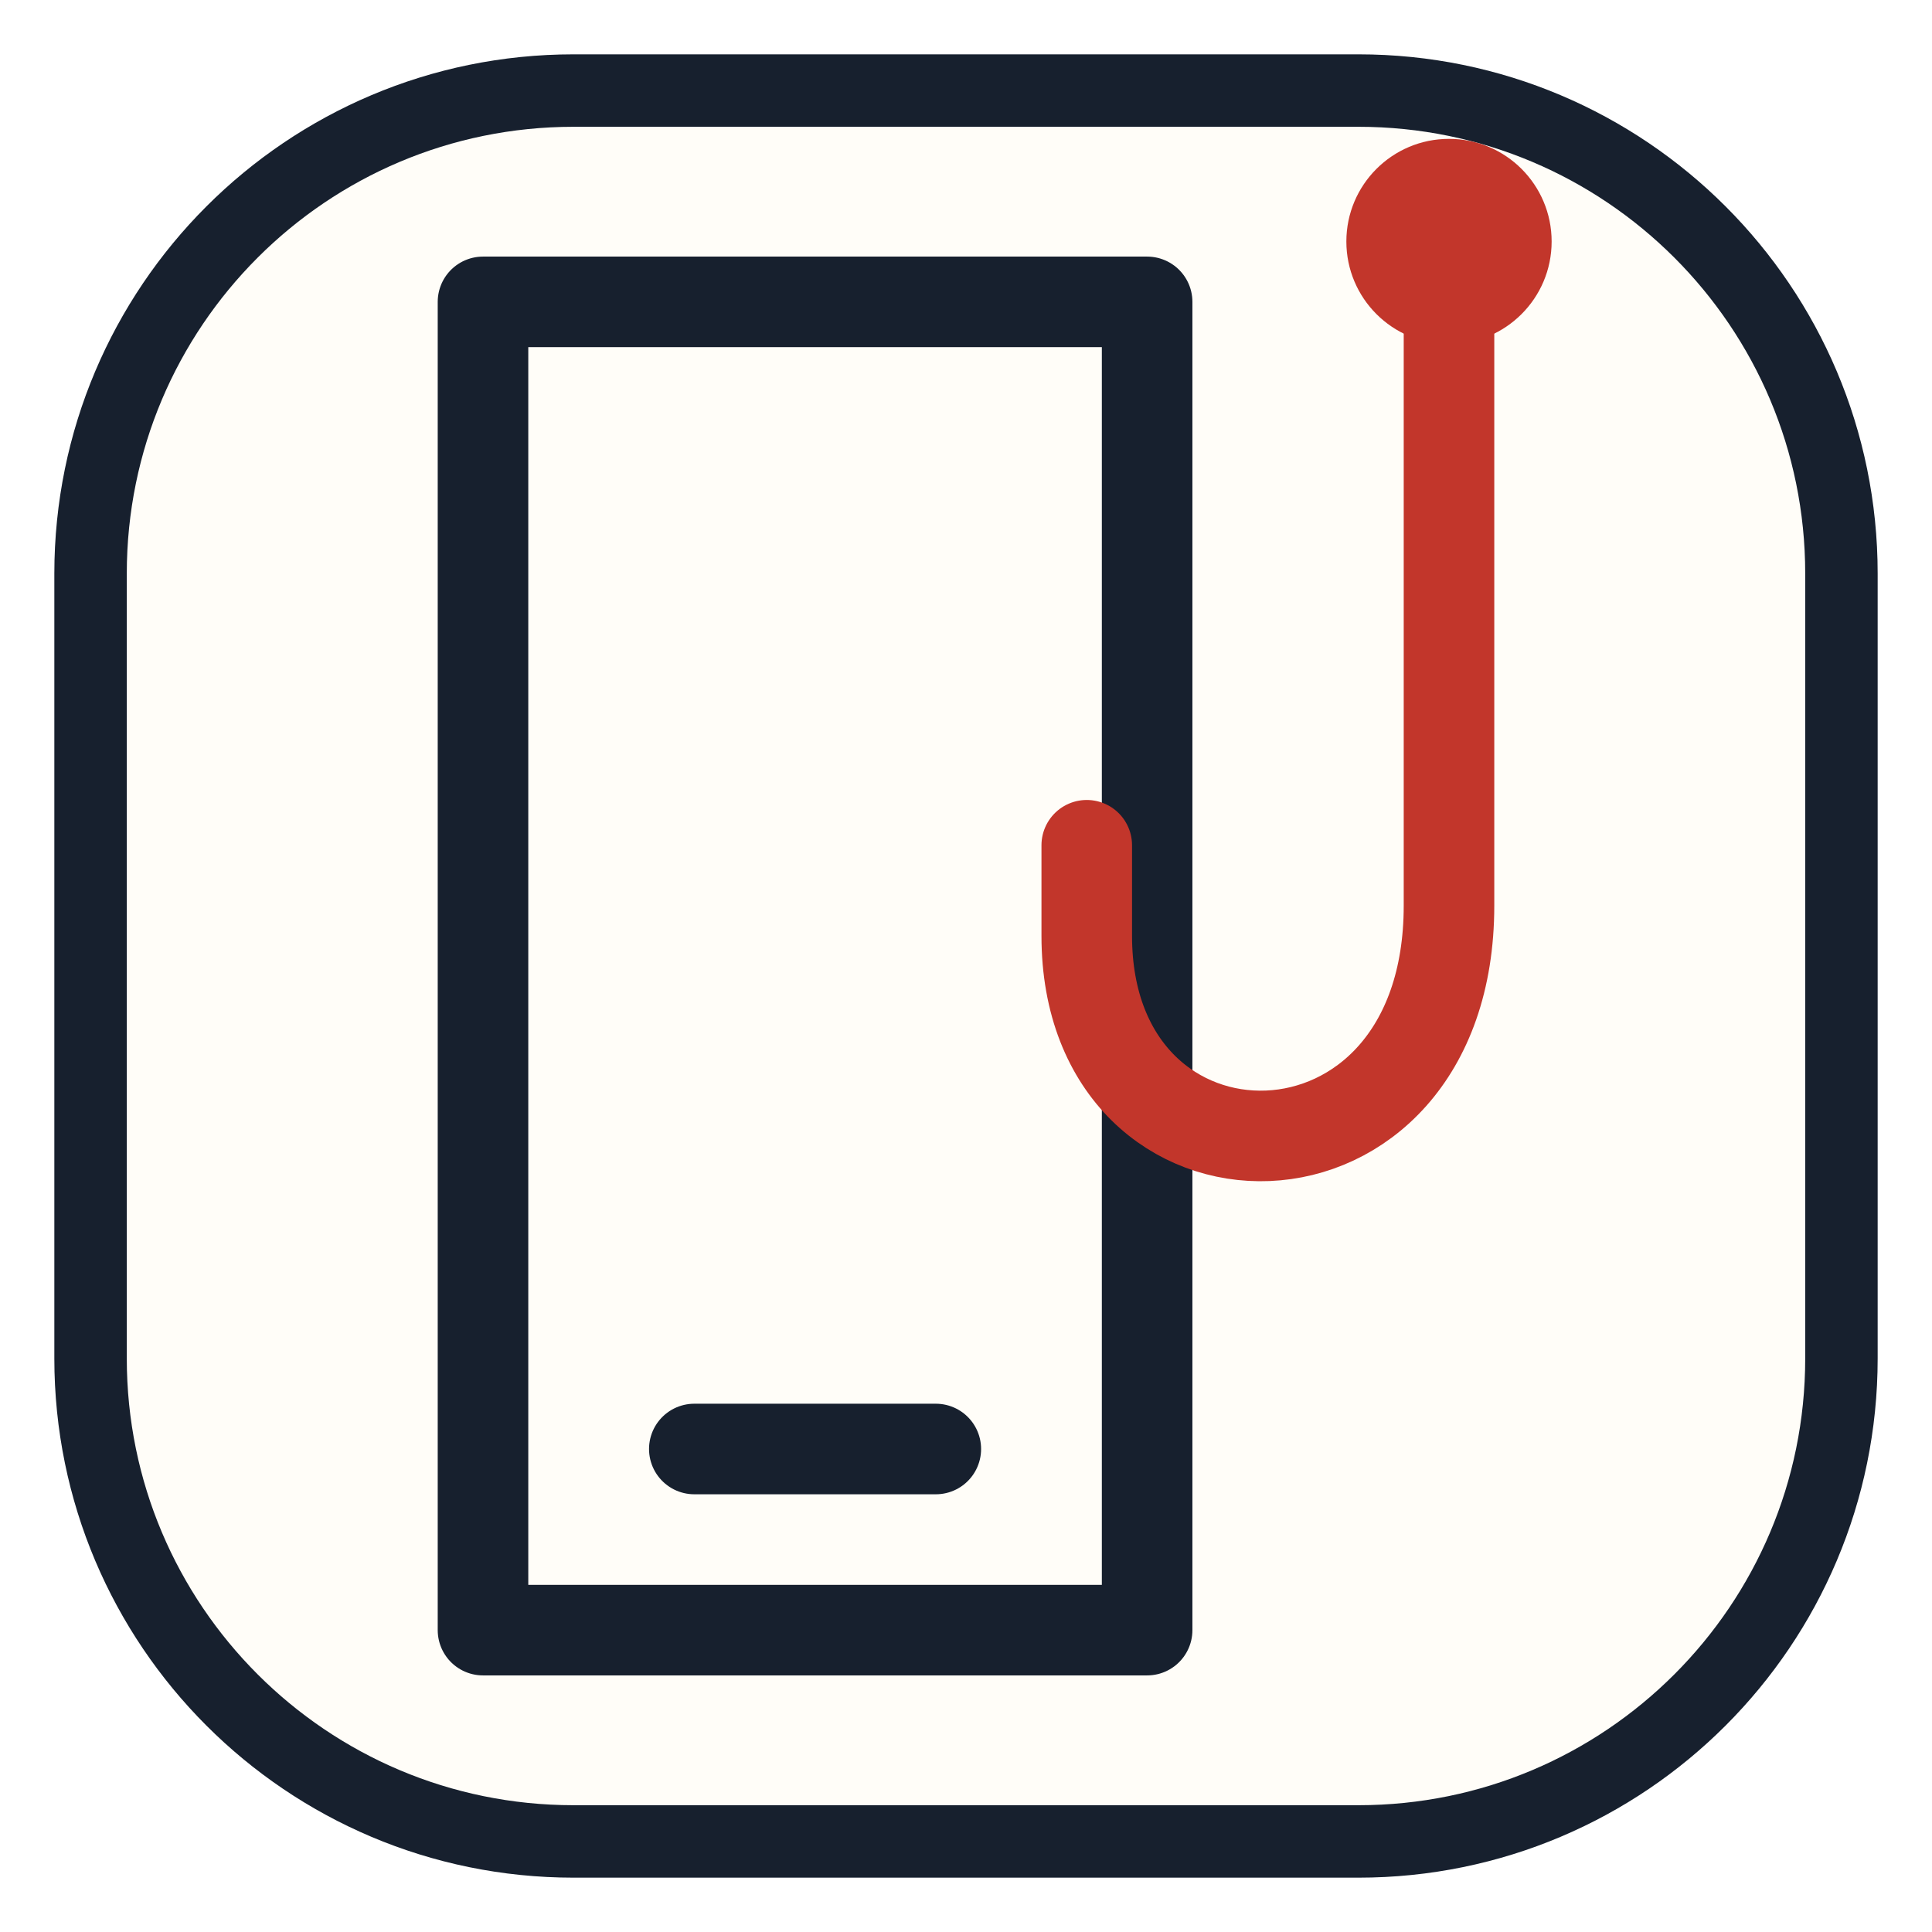
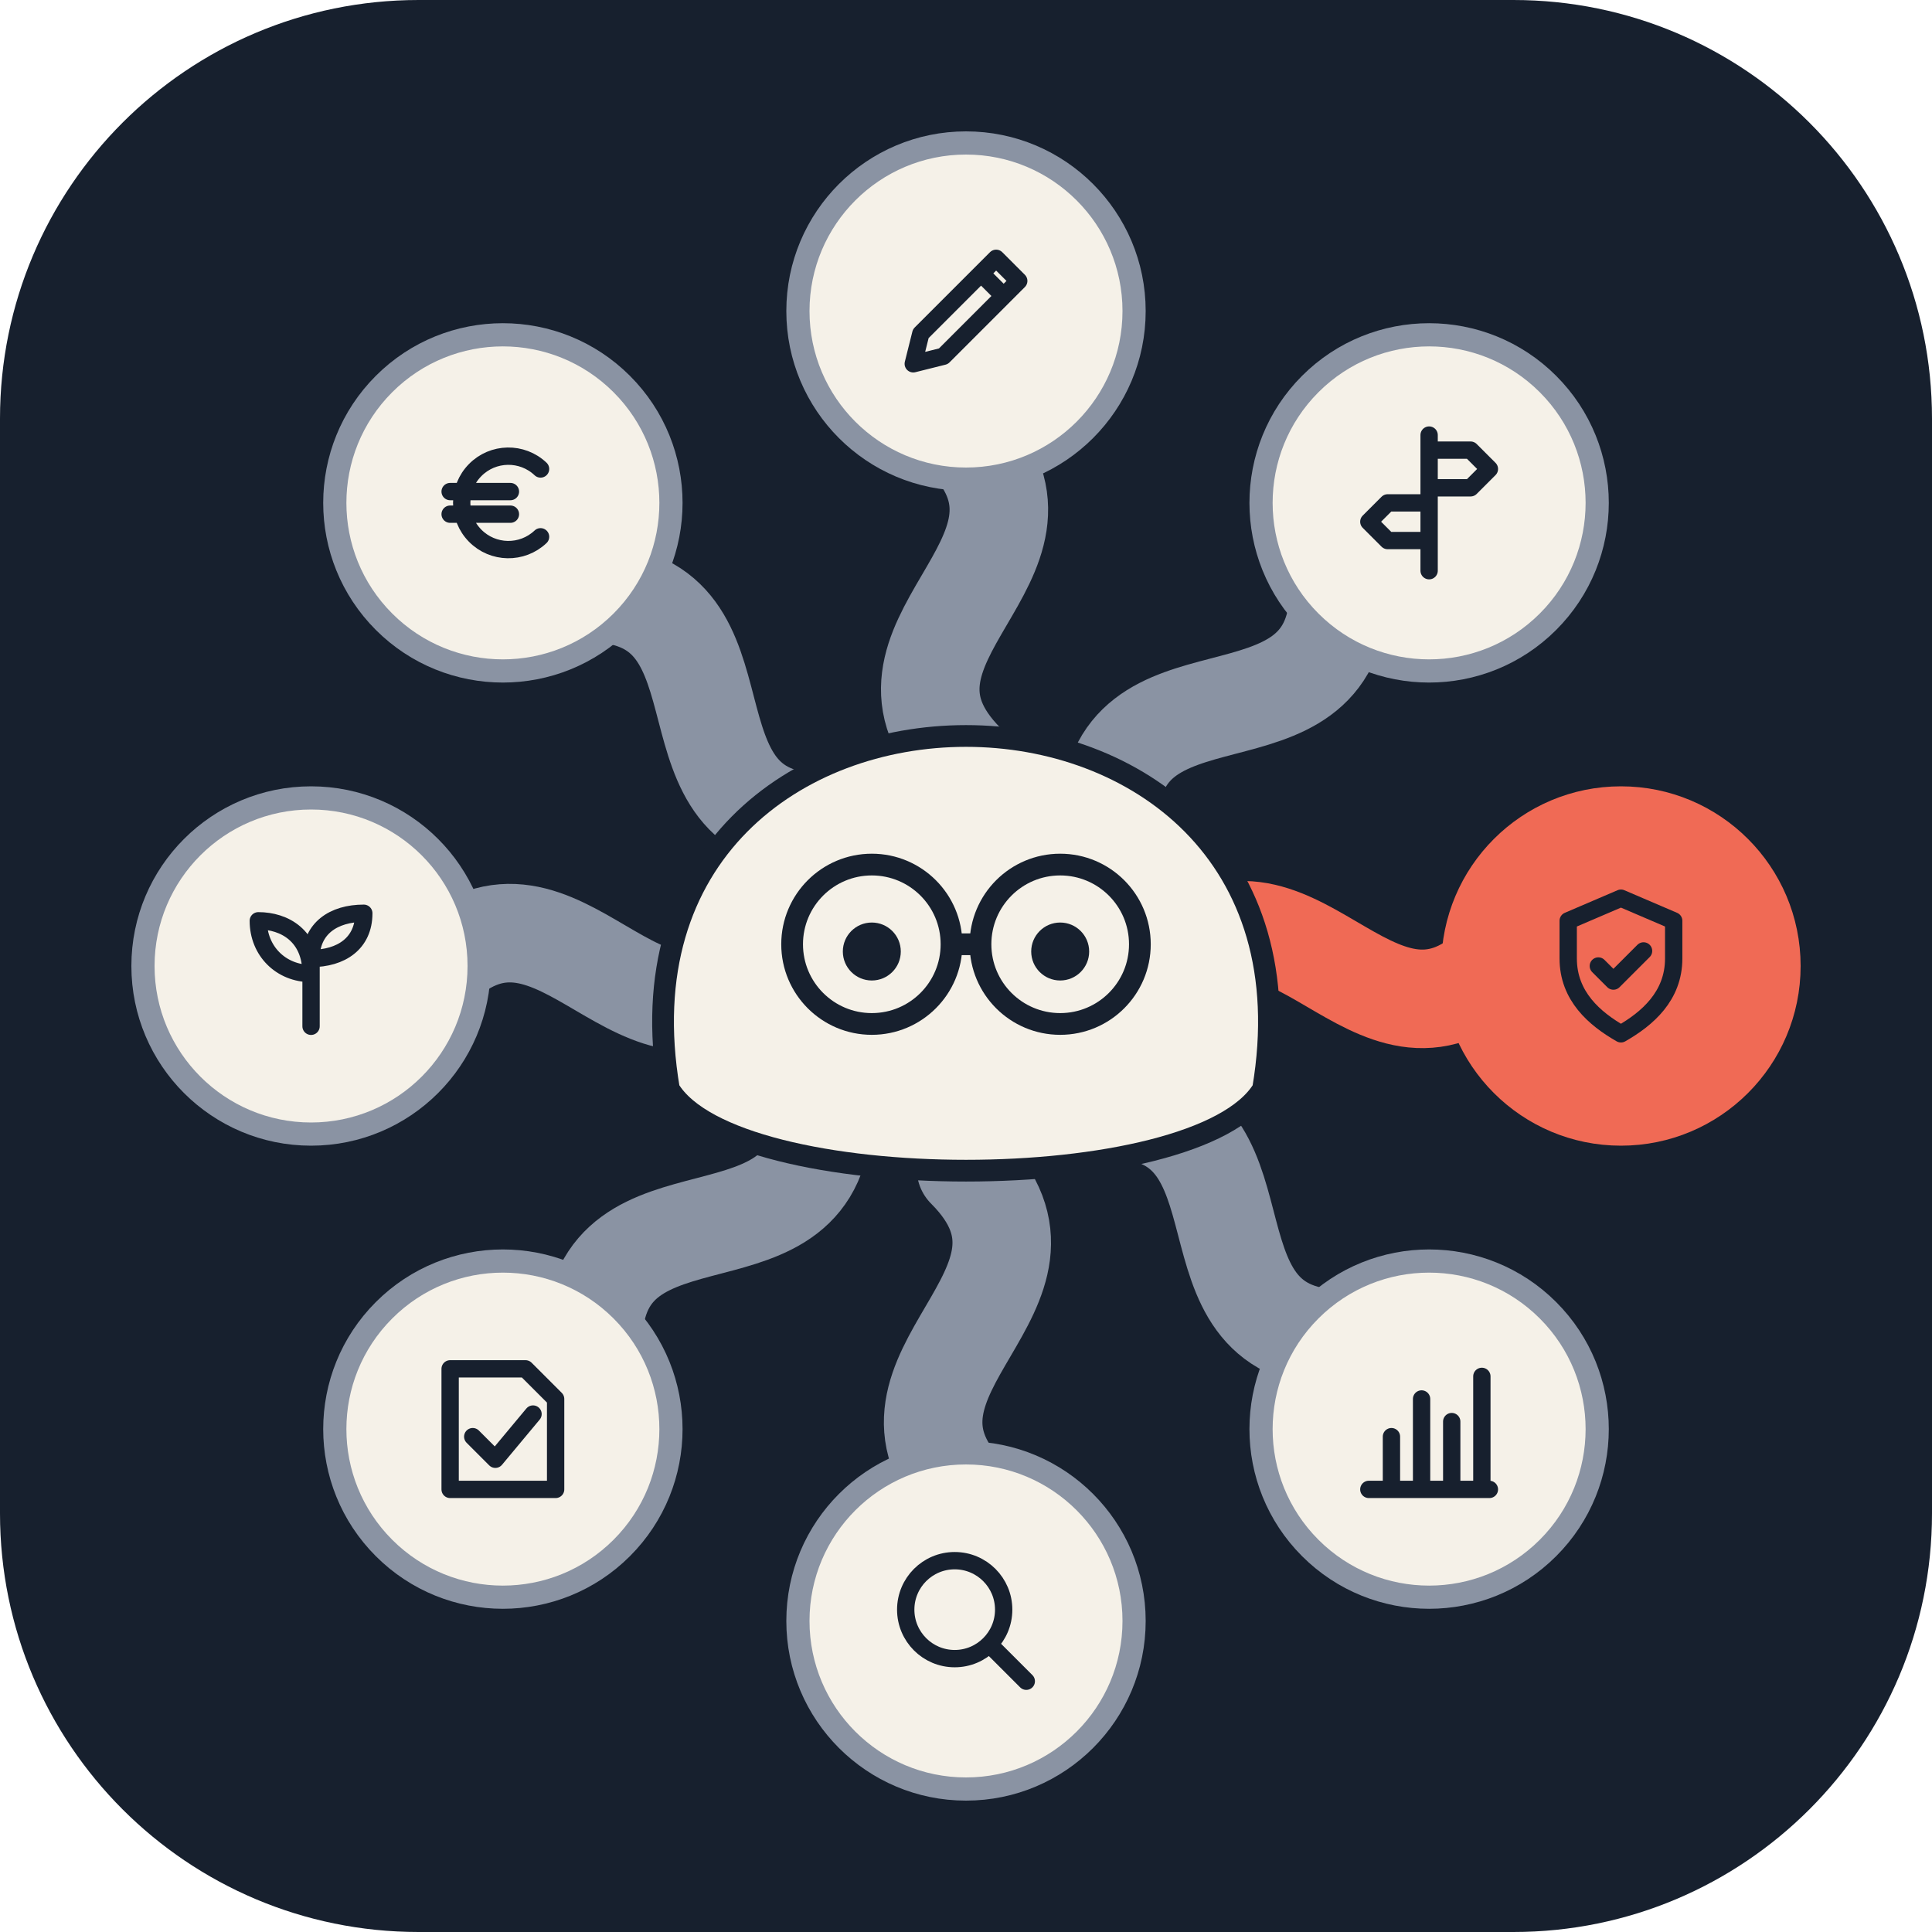
- <svg xmlns="http://www.w3.org/2000/svg" viewBox="0 0 64 64">
-   <style>.lg-f{fill:#FFFDF8;stroke:#17202E;stroke-width:2.4}.lg-i{fill:none;stroke:#17202E;stroke-width:3;stroke-linecap:round;stroke-linejoin:round}.lg-t{fill:none;stroke:#C2362B;stroke-width:3;stroke-linecap:round;stroke-linejoin:round}.lg-n{fill:#C2362B}</style>
-   <rect class="lg-f" x="3" y="3" width="58" height="58" rx="16" />
-   <path class="lg-i" d="M16 10 H38 V54 H16 Z M23 48 H31" />
-   <path class="lg-t" d="M48 8 V30 C48 40 36 40 36 31 V28" />
-   <circle class="lg-n" cx="48" cy="8" r="3.4" />
+ <svg xmlns="http://www.w3.org/2000/svg" viewBox="-300 -300 600 600">
+   <rect x="-300" y="-300" width="600" height="600" rx="130" fill="#17202E" />
+   <g transform="scale(0.9)">
+     <g transform="rotate(-135)">
+       <path d="M70 0 C112 -42 140 40 182 0" fill="none" stroke="#8A93A3" stroke-width="34" stroke-linecap="round" />
+       <g transform="translate(226 0)">
+         <circle r="58" fill="#F5F1E8" stroke="#8A93A3" stroke-width="8" />
+         <path transform="rotate(135) scale(2.6) translate(-12 -12)" d="M17 7.5 A6.2 6.2 0 1 0 17 16.5 M5 10.5 H13 M5 13.5 H13" fill="none" stroke="#17202E" stroke-width="2.3" stroke-linecap="round" stroke-linejoin="round" />
+       </g>
+     </g>
+     <g transform="rotate(-90)">
+       <path d="M70 0 C112 -42 140 40 182 0" fill="none" stroke="#8A93A3" stroke-width="34" stroke-linecap="round" />
+       <g transform="translate(226 0)">
+         <circle r="58" fill="#F5F1E8" stroke="#8A93A3" stroke-width="8" />
+         <path transform="rotate(90) scale(2.6) translate(-12 -12)" d="M5 19 L9 18 L19 8 L16 5 L6 15 Z M14 7 L17 10" fill="none" stroke="#17202E" stroke-width="2.3" stroke-linecap="round" stroke-linejoin="round" />
+       </g>
+     </g>
+     <g transform="rotate(-45)">
+       <path d="M70 0 C112 -42 140 40 182 0" fill="none" stroke="#8A93A3" stroke-width="34" stroke-linecap="round" />
+       <g transform="translate(226 0)">
+         <circle r="58" fill="#F5F1E8" stroke="#8A93A3" stroke-width="8" />
+         <path transform="rotate(45) scale(2.6) translate(-12 -12)" d="M12 3 V21 M12 5 H17.5 L20 7.5 L17.5 10 H12 M12 12 H6.5 L4 14.5 L6.5 17 H12" fill="none" stroke="#17202E" stroke-width="2.3" stroke-linecap="round" stroke-linejoin="round" />
+       </g>
+     </g>
+     <g transform="rotate(0)">
+       <path d="M70 0 C112 -42 140 40 182 0" fill="none" stroke="#F06A55" stroke-width="34" stroke-linecap="round" />
+       <g transform="translate(226 0)">
+         <circle r="58" fill="#F06A55" stroke="#F06A55" stroke-width="8" />
+         <path transform="rotate(0) scale(2.6) translate(-12 -12)" d="M12 3 L19 6 V11 C19 16 15.5 19 12 21 C8.5 19 5 16 5 11 V6 Z M9 12 L11 14 L15 10" fill="none" stroke="#17202E" stroke-width="2.3" stroke-linecap="round" stroke-linejoin="round" />
+       </g>
+     </g>
+     <g transform="rotate(45)">
+       <path d="M70 0 C112 -42 140 40 182 0" fill="none" stroke="#8A93A3" stroke-width="34" stroke-linecap="round" />
+       <g transform="translate(226 0)">
+         <circle r="58" fill="#F5F1E8" stroke="#8A93A3" stroke-width="8" />
+         <path transform="rotate(-45) scale(2.6) translate(-12 -12)" d="M4 20 H20 M7 20 V13 M11 20 V8 M15 20 V11 M19 20 V5" fill="none" stroke="#17202E" stroke-width="2.3" stroke-linecap="round" stroke-linejoin="round" />
+       </g>
+     </g>
+     <g transform="rotate(90)">
+       <path d="M70 0 C112 -42 140 40 182 0" fill="none" stroke="#8A93A3" stroke-width="34" stroke-linecap="round" />
+       <g transform="translate(226 0)">
+         <circle r="58" fill="#F5F1E8" stroke="#8A93A3" stroke-width="8" />
+         <path transform="rotate(-90) scale(2.6) translate(-12 -12)" d="M10.5 4 A6.5 6.5 0 1 0 10.5 17 A6.5 6.5 0 1 0 10.5 4 Z M15.5 15.5 L20 20" fill="none" stroke="#17202E" stroke-width="2.3" stroke-linecap="round" stroke-linejoin="round" />
+       </g>
+     </g>
+     <g transform="rotate(135)">
+       <path d="M70 0 C112 -42 140 40 182 0" fill="none" stroke="#8A93A3" stroke-width="34" stroke-linecap="round" />
+       <g transform="translate(226 0)">
+         <circle r="58" fill="#F5F1E8" stroke="#8A93A3" stroke-width="8" />
+         <path transform="rotate(-135) scale(2.6) translate(-12 -12)" d="M5 4 H15 L19 8 V20 H5 Z M8 13 L11 16 L16 10" fill="none" stroke="#17202E" stroke-width="2.3" stroke-linecap="round" stroke-linejoin="round" />
+       </g>
+     </g>
+     <g transform="rotate(180)">
+       <path d="M70 0 C112 -42 140 40 182 0" fill="none" stroke="#8A93A3" stroke-width="34" stroke-linecap="round" />
+       <g transform="translate(226 0)">
+         <circle r="58" fill="#F5F1E8" stroke="#8A93A3" stroke-width="8" />
+         <path transform="rotate(-180) scale(2.6) translate(-12 -12)" d="M12 20 V11 M12 13 C12 8 8.5 6 5 6 C5 10 8 13 12 13 M12 11 C12 7 15 5 19 5 C19 9 16 11 12 11" fill="none" stroke="#17202E" stroke-width="2.3" stroke-linecap="round" stroke-linejoin="round" />
+       </g>
+     </g>
+     <g transform="scale(1.25)">
+       <path d="M-82 34 C-104 -96 104 -96 82 34 C64 64 -64 64 -82 34 Z" fill="#F5F1E8" stroke="#17202E" stroke-width="6" />
+       <circle cx="-26" cy="-6" r="22" fill="none" stroke="#17202E" stroke-width="6" />
+       <circle cx="26" cy="-6" r="22" fill="none" stroke="#17202E" stroke-width="6" />
+       <path d="M-4 -6 H4" stroke="#17202E" stroke-width="6" />
+       <circle cx="-26" cy="-4" r="8" fill="#17202E" />
+       <circle cx="26" cy="-4" r="8" fill="#17202E" />
+     </g>
+   </g>
</svg>
